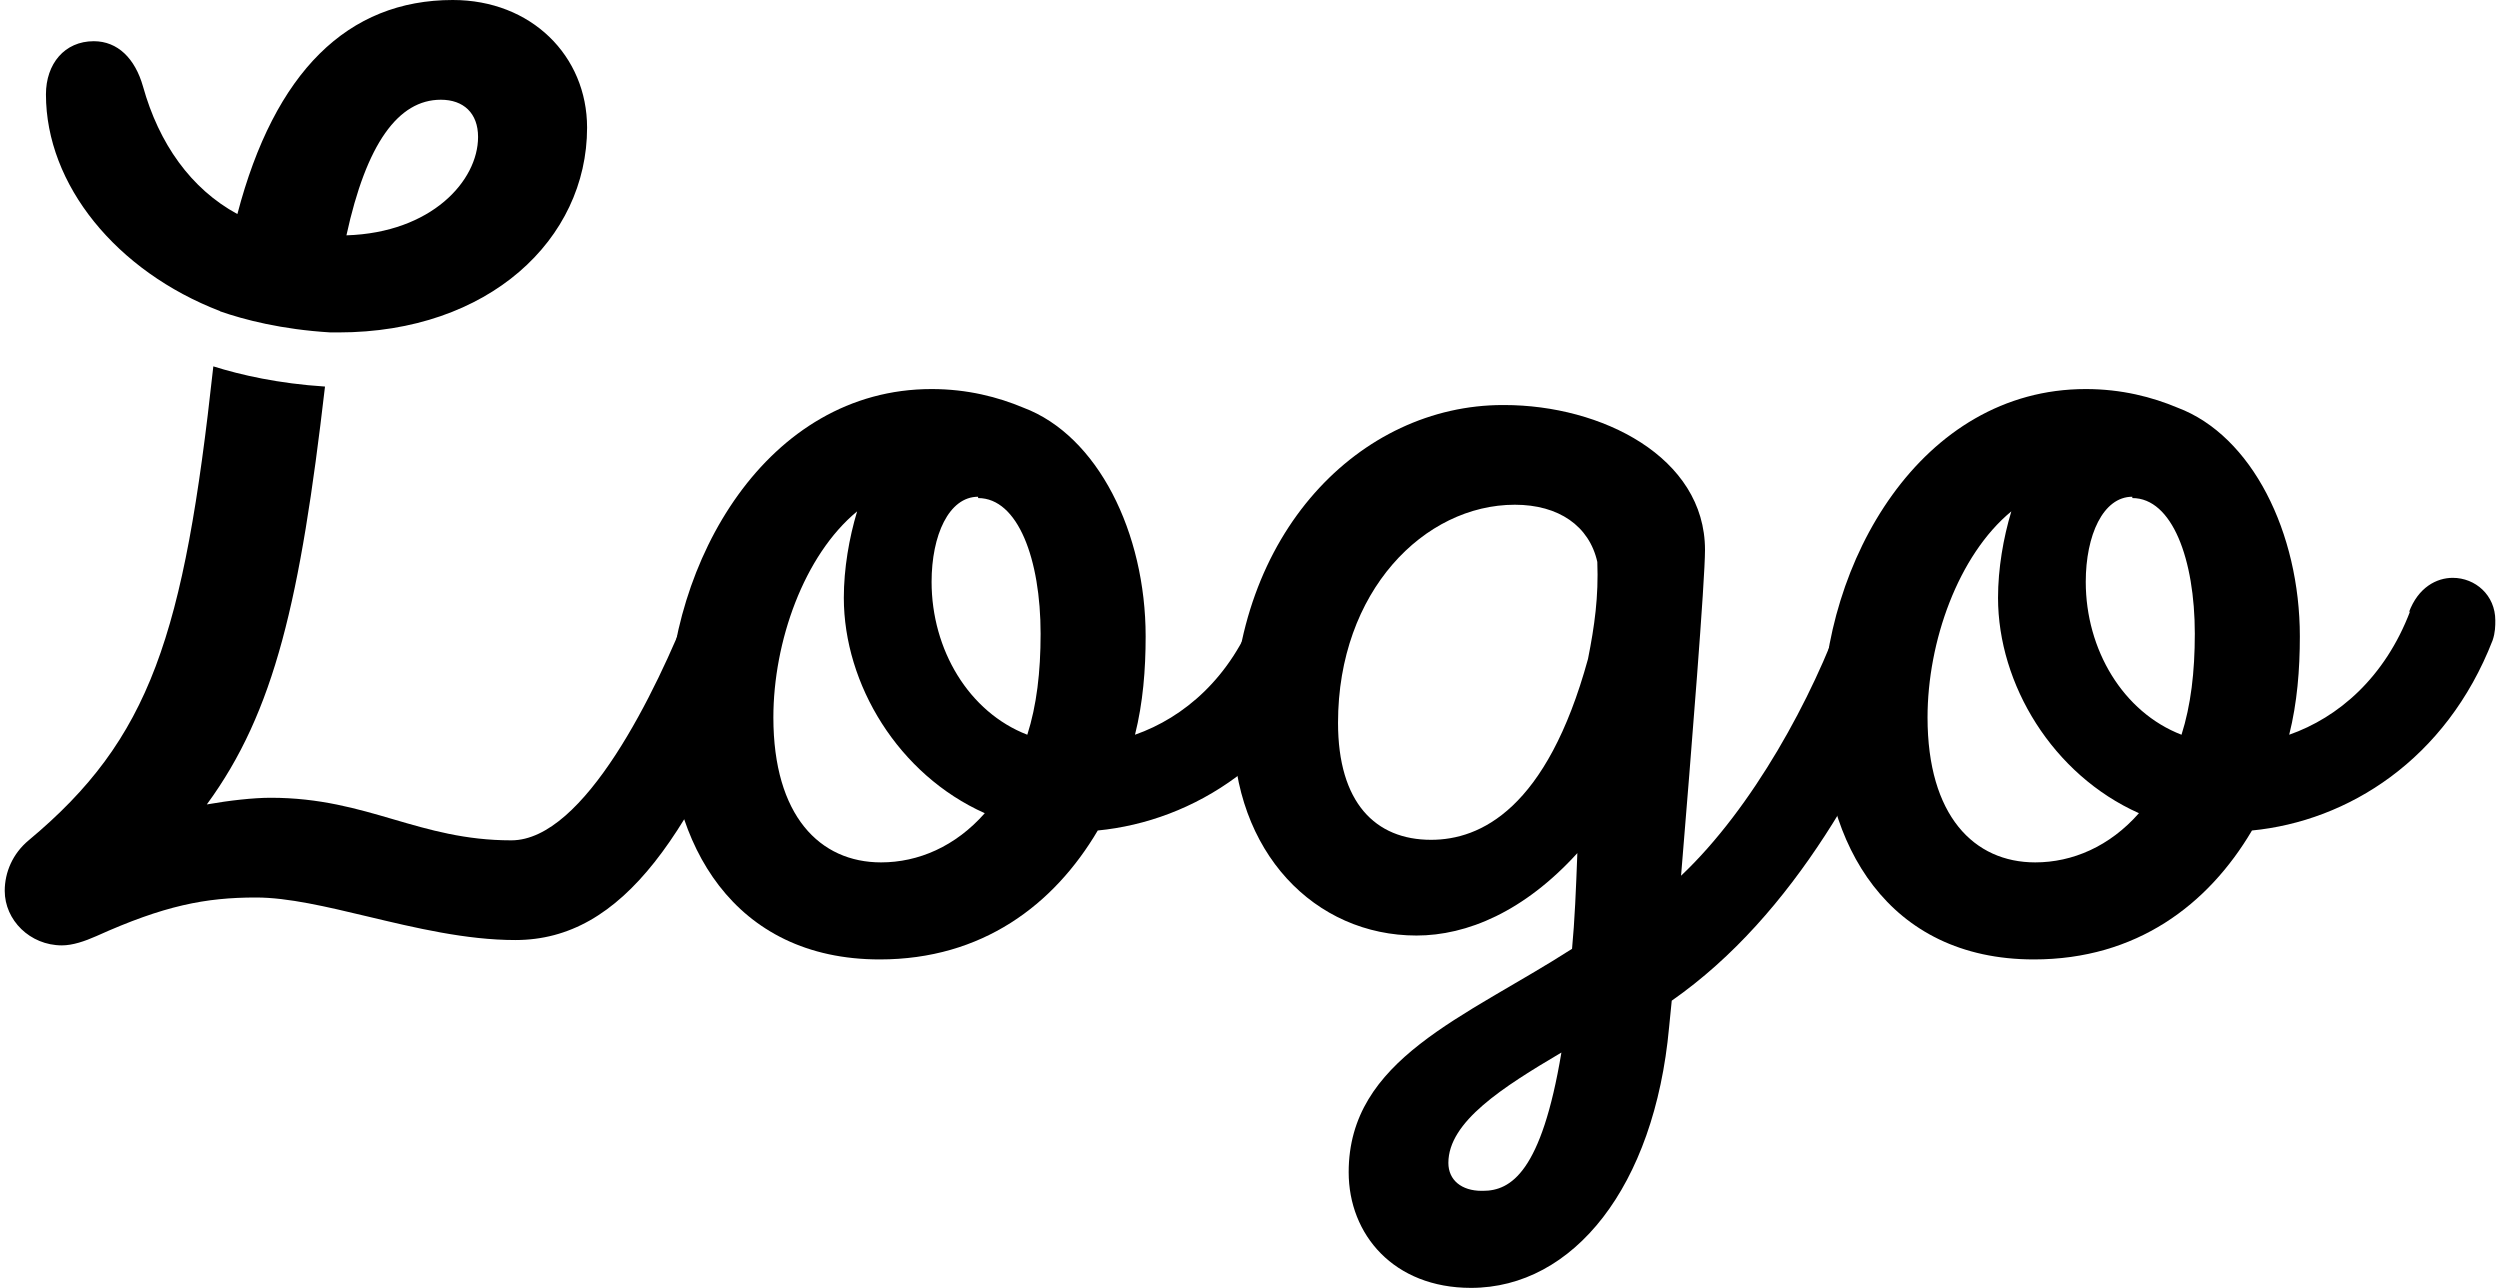
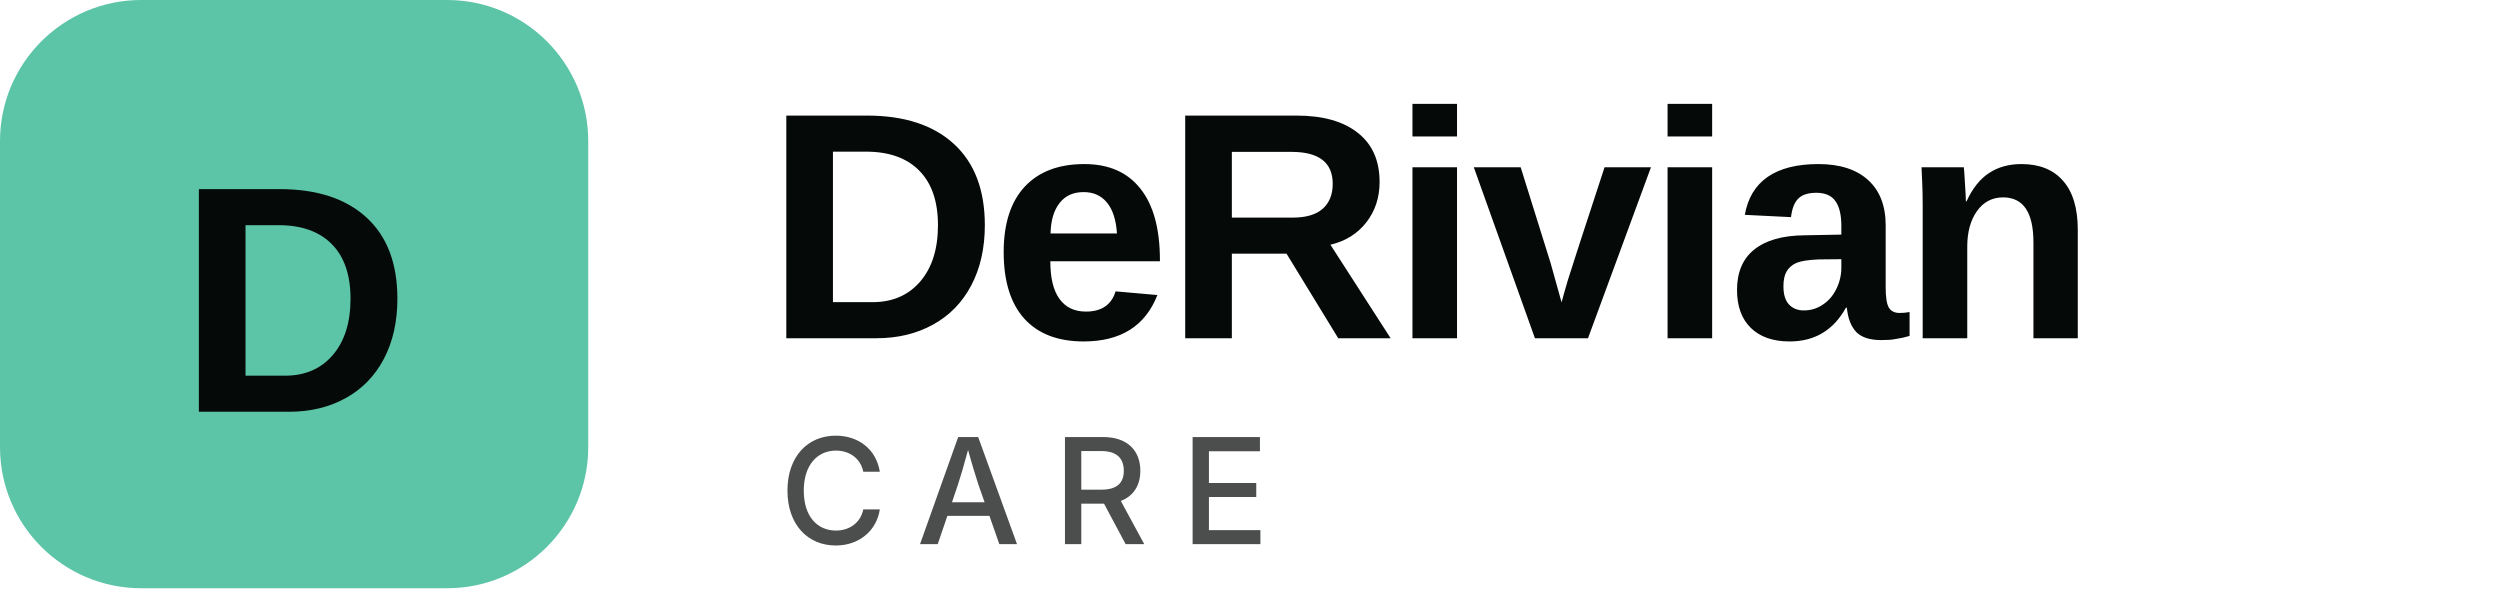
- <svg xmlns="http://www.w3.org/2000/svg" width="66" height="34" viewBox="0 0 66 34" fill="none">
-   <path d="M63.629 16.133L63.594 16.168C63.84 15.501 64.331 15.255 64.752 15.255C65.349 15.255 65.876 15.712 65.876 16.379C65.876 16.519 65.876 16.695 65.805 16.905C64.577 20.064 61.979 21.679 59.452 21.925C58.294 23.89 56.398 25.329 53.695 25.329C49.834 25.329 48.114 22.276 48.114 18.941C48.114 14.834 50.712 10.271 55.064 10.271C56.012 10.271 56.819 10.482 57.486 10.762C59.452 11.499 60.716 14.062 60.716 16.8C60.716 17.677 60.646 18.555 60.435 19.397C61.734 18.941 62.962 17.888 63.629 16.133ZM56.293 13.149V13.114C55.521 13.114 55.064 14.132 55.064 15.361C55.064 17.151 56.047 18.801 57.592 19.397C57.837 18.625 57.943 17.747 57.943 16.73C57.943 14.764 57.346 13.149 56.293 13.149ZM53.73 22.767C54.713 22.767 55.696 22.346 56.468 21.468C54.187 20.45 52.748 18.063 52.748 15.782C52.748 15.01 52.888 14.202 53.099 13.5C51.695 14.659 50.887 16.94 50.887 18.941C50.887 21.538 52.116 22.767 53.73 22.767Z" fill="black" />
-   <path d="M48.663 16.133L48.627 16.168C48.873 15.501 49.294 15.221 49.715 15.221C50.312 15.221 50.909 15.747 50.909 16.414C50.909 16.59 50.874 16.73 50.804 16.905C49.435 20.24 47.399 24.136 44.134 26.418L44.064 27.12C43.678 31.332 41.537 34 38.834 34C36.798 34 35.605 32.596 35.605 30.946C35.605 27.962 38.658 26.874 41.502 25.049C41.572 24.312 41.607 23.47 41.642 22.522C40.238 24.066 38.729 24.698 37.395 24.698C34.727 24.698 32.551 22.522 32.551 19.187C32.551 14.062 35.92 10.693 39.676 10.693H39.712C42.274 10.693 45.012 12.061 45.012 14.518C45.012 15.326 44.661 19.714 44.38 23.119C46.276 21.328 47.855 18.415 48.663 16.133ZM37.781 22.171C39.08 22.171 40.835 21.363 41.923 17.397C42.098 16.519 42.204 15.747 42.169 14.835C41.958 13.887 41.151 13.325 39.992 13.325C37.605 13.325 35.324 15.607 35.324 19.082C35.324 21.188 36.307 22.171 37.781 22.171ZM39.115 31.438H39.15C39.887 31.438 40.694 30.946 41.221 27.787C39.676 28.7 38.237 29.612 38.237 30.7C38.237 31.157 38.588 31.438 39.115 31.438Z" fill="black" />
-   <path d="M33.158 16.133L33.123 16.168C33.369 15.501 33.861 15.255 34.282 15.255C34.879 15.255 35.405 15.712 35.405 16.379C35.405 16.519 35.405 16.695 35.335 16.905C34.106 20.064 31.509 21.679 28.981 21.925C27.823 23.89 25.928 25.329 23.225 25.329C19.363 25.329 17.644 22.276 17.644 18.941C17.644 14.834 20.241 10.271 24.594 10.271C25.541 10.271 26.349 10.482 27.016 10.762C28.981 11.499 30.245 14.062 30.245 16.8C30.245 17.677 30.175 18.555 29.964 19.397C31.263 18.941 32.492 17.888 33.158 16.133ZM25.822 13.149V13.114C25.05 13.114 24.594 14.132 24.594 15.361C24.594 17.151 25.576 18.801 27.121 19.397C27.367 18.625 27.472 17.747 27.472 16.73C27.472 14.764 26.875 13.149 25.822 13.149ZM23.26 22.767C24.243 22.767 25.226 22.346 25.998 21.468C23.716 20.45 22.277 18.063 22.277 15.782C22.277 15.01 22.417 14.202 22.628 13.5C21.224 14.659 20.417 16.94 20.417 18.941C20.417 21.538 21.645 22.767 23.26 22.767Z" fill="black" />
-   <path d="M19.431 15.024C18.939 15.024 18.518 15.27 18.237 15.937C17.325 18.253 15.429 22.185 13.498 22.185C12.283 22.185 11.342 21.91 10.392 21.632C9.421 21.348 8.44 21.061 7.145 21.061C6.689 21.061 6.057 21.132 5.46 21.237C7.258 18.785 7.929 15.816 8.58 10.205C7.355 10.127 6.358 9.9 5.632 9.672C4.856 16.789 3.974 19.503 0.756 22.185C0.335 22.536 0.125 23.027 0.125 23.519C0.125 24.291 0.791 24.958 1.634 24.958C1.915 24.958 2.231 24.852 2.547 24.712C4.337 23.905 5.425 23.694 6.759 23.694C7.607 23.694 8.622 23.937 9.709 24.196C10.96 24.495 12.307 24.817 13.604 24.817C16.447 24.817 18.308 22.044 20.379 16.674C20.484 16.498 20.519 16.288 20.519 16.112C20.519 15.445 19.992 15.024 19.431 15.024Z" fill="black" />
-   <path d="M5.81 8.219C6.446 8.441 7.438 8.699 8.725 8.776L8.935 8.776C12.902 8.776 15.499 6.318 15.499 3.37C15.499 1.474 14.025 0 11.954 0C9.181 0 7.25 1.896 6.267 5.651C5.039 4.985 4.196 3.791 3.775 2.282C3.565 1.544 3.108 1.088 2.476 1.088C1.704 1.088 1.213 1.685 1.213 2.492C1.213 4.879 3.073 7.161 5.811 8.214C5.811 8.216 5.81 8.217 5.81 8.219ZM9.146 6.213C9.672 3.791 10.515 2.633 11.638 2.633C12.235 2.633 12.621 2.984 12.621 3.616C12.621 4.774 11.392 6.143 9.146 6.213Z" fill="black" fill-rule="evenodd" clip-rule="evenodd" />
+ <svg xmlns="http://www.w3.org/2000/svg" viewBox="0 0 170 40" width="170" height="40" role="img" aria-label="DeRivian Care">
+   <rect x="0" y="0" width="40" height="40" rx="9.6" fill="#5cc4a7" />
+   <text x="20" y="28" text-anchor="middle" font-family="Raleway, 'Helvetica Neue', Arial, sans-serif" font-weight="700" font-size="22" fill="#050a08">D</text>
+   <text x="52" y="23" font-family="Raleway, 'Helvetica Neue', Arial, sans-serif" font-weight="700" font-size="22" letter-spacing="-0.5" fill="#050a08">DeRivian</text>
+   <text x="53" y="37" font-family="'Inter', 'Helvetica Neue', Arial, sans-serif" font-weight="500" font-size="10" letter-spacing="2.2" fill="#050a08" opacity="0.72">CARE</text>
</svg>
